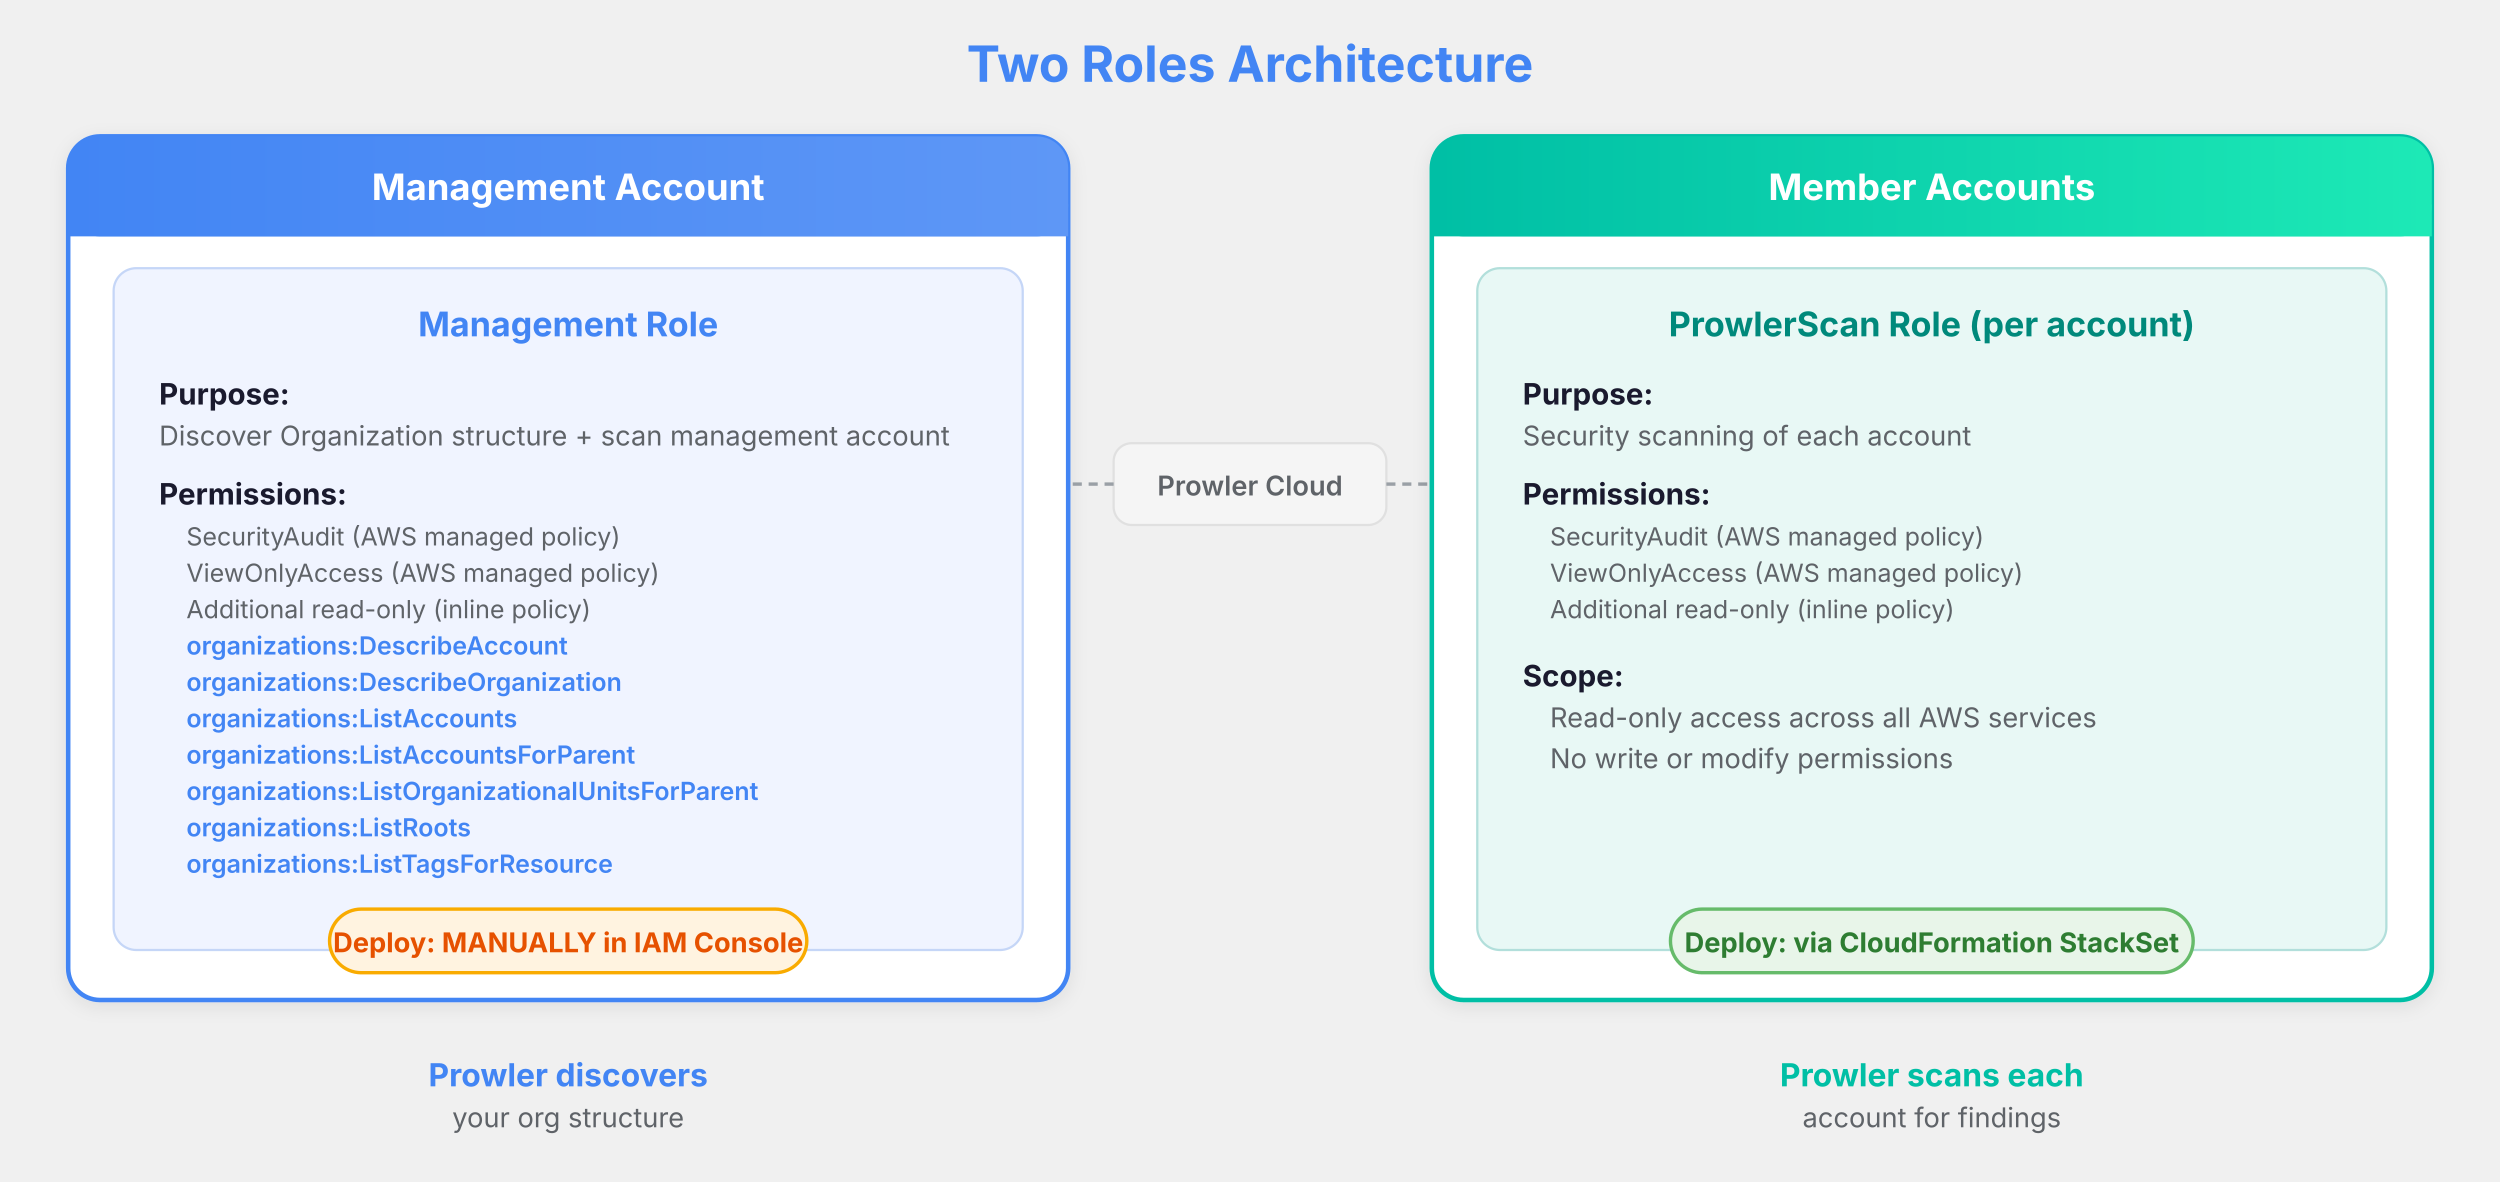
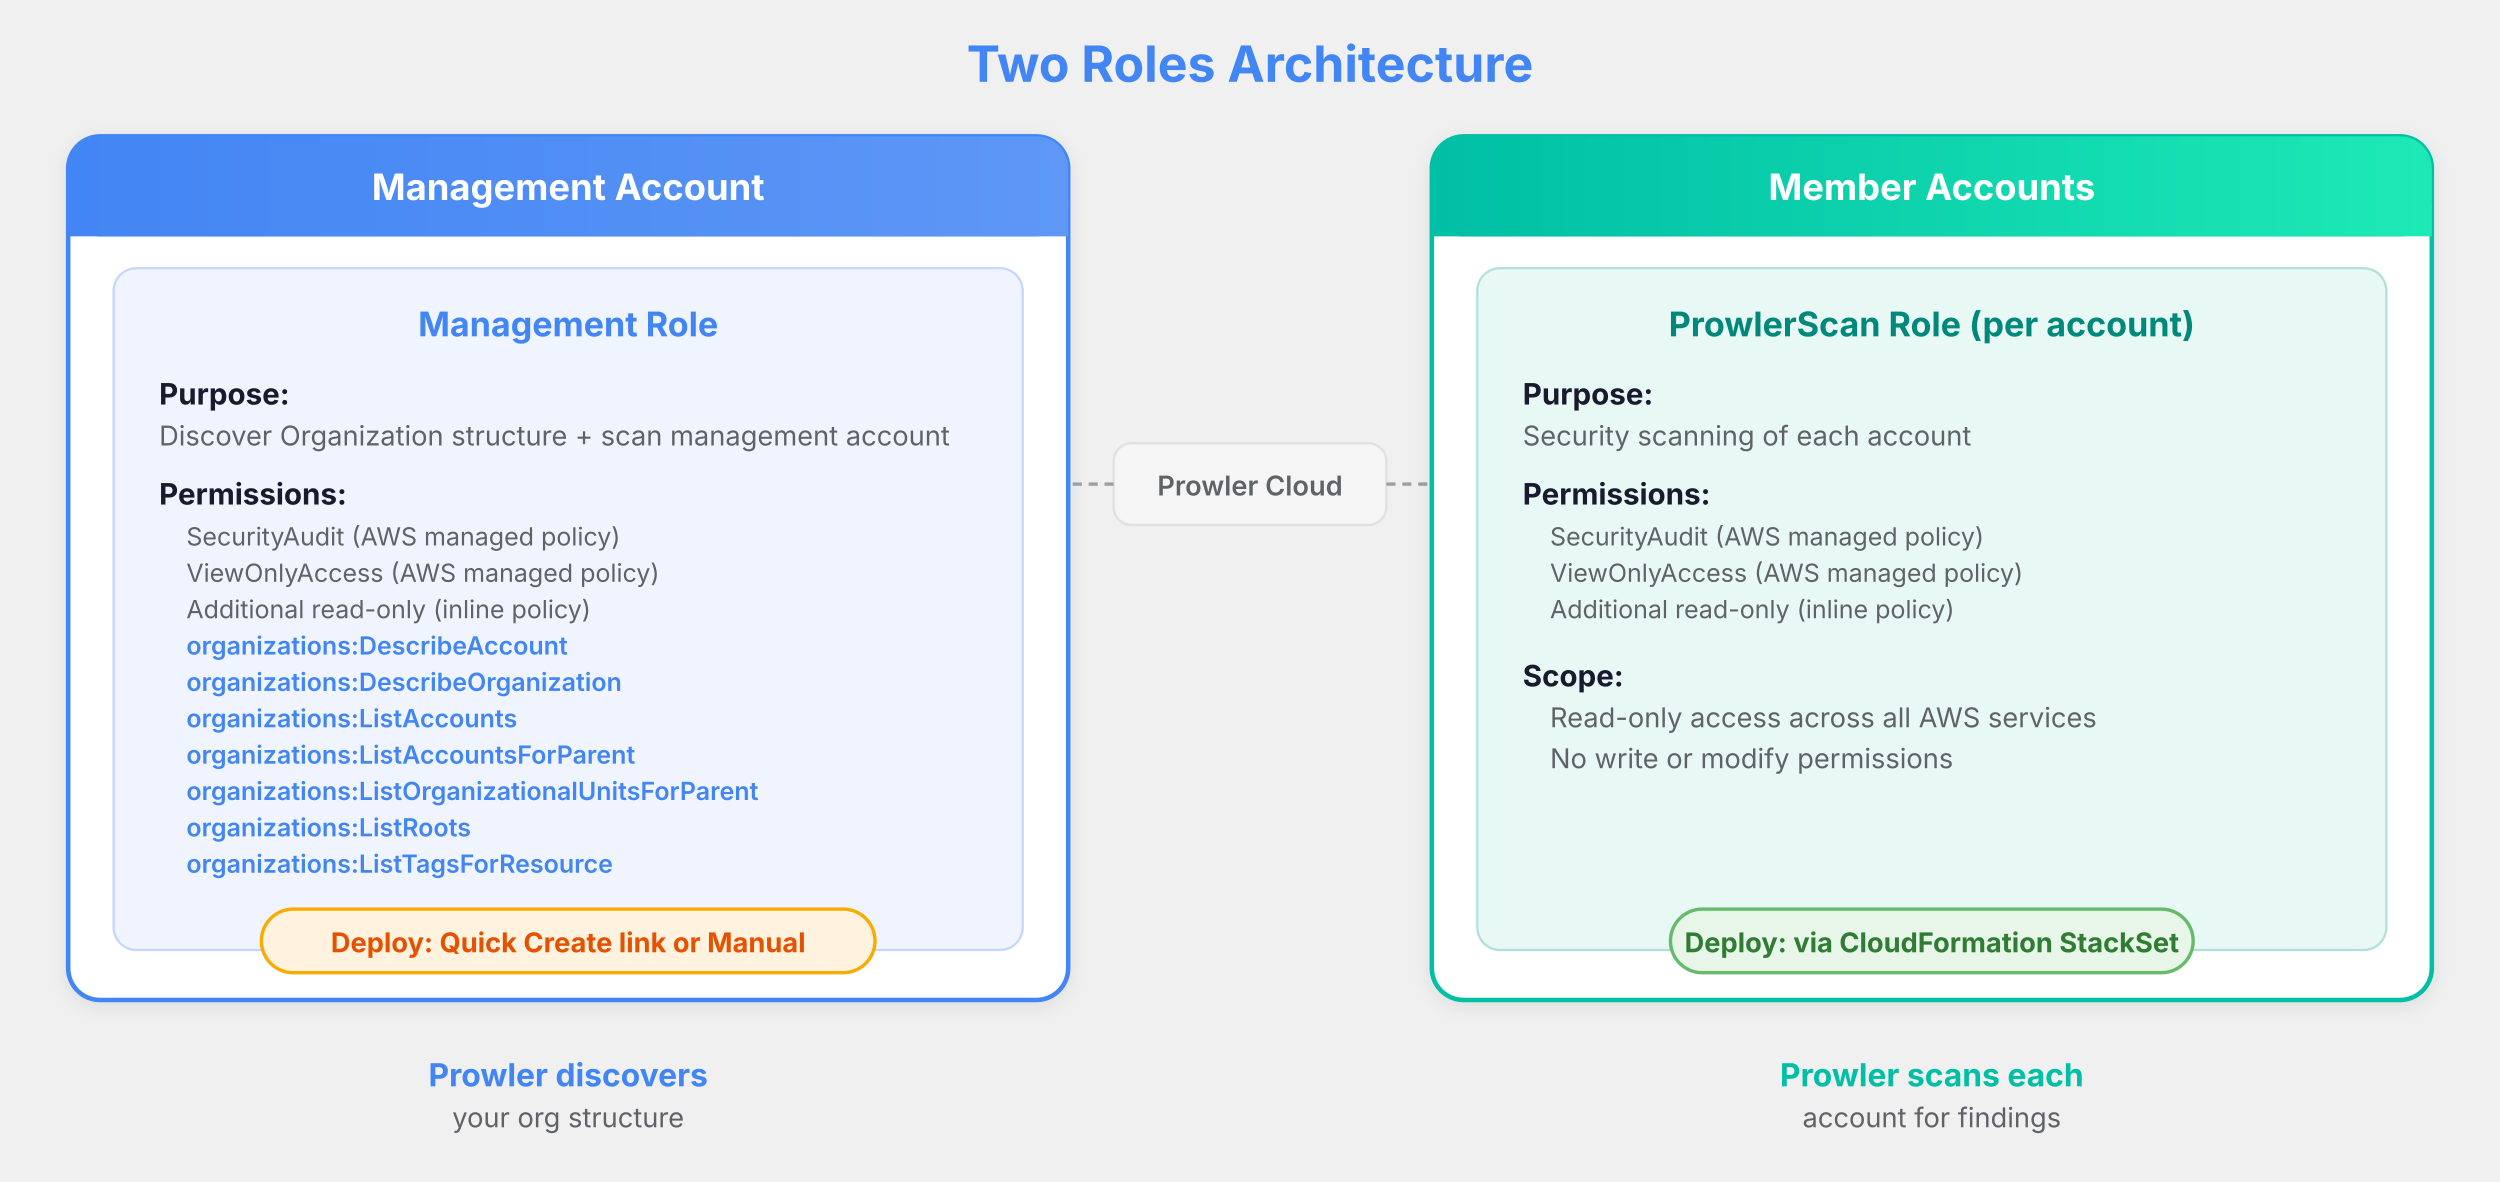
<svg xmlns="http://www.w3.org/2000/svg" viewBox="0 0 1100 520" font-family="'Inter', 'Segoe UI', system-ui, -apple-system, sans-serif">
  <defs>
    <filter id="shadow" x="-4%" y="-4%" width="108%" height="108%">
      <feDropShadow dx="0" dy="2" stdDeviation="4" flood-opacity="0.08" />
    </filter>
    <linearGradient id="mgmtHeader" x1="0" y1="0" x2="1" y2="0">
      <stop offset="0%" stop-color="#4285F4" />
      <stop offset="100%" stop-color="#5E97F6" />
    </linearGradient>
    <linearGradient id="memberHeader" x1="0" y1="0" x2="1" y2="0">
      <stop offset="0%" stop-color="#00BFA5" />
      <stop offset="100%" stop-color="#1DE9B6" />
    </linearGradient>
  </defs>
  <text x="550" y="36" text-anchor="middle" font-size="22" font-weight="700" fill="#4285F4">Two Roles Architecture</text>
  <rect x="30" y="60" width="440" height="380" rx="14" fill="#fff" stroke="#4285F4" stroke-width="2" filter="url(#shadow)" />
  <rect x="30" y="60" width="440" height="44" rx="14" fill="url(#mgmtHeader)" />
  <rect x="30" y="90" width="440" height="14" fill="url(#mgmtHeader)" />
  <text x="250" y="88" text-anchor="middle" font-size="16" font-weight="700" fill="#fff">Management Account</text>
  <rect x="50" y="118" width="400" height="300" rx="10" fill="#F0F4FF" stroke="#C5D6F7" stroke-width="1" />
  <text x="250" y="148" text-anchor="middle" font-size="15" font-weight="700" fill="#4285F4">Management Role</text>
  <text x="70" y="178" font-size="13" font-weight="700" fill="#1a1a2e">Purpose:</text>
  <text x="70" y="196" font-size="12" fill="#5f6368">Discover Organization structure + scan management account</text>
  <text x="70" y="222" font-size="13" font-weight="700" fill="#1a1a2e">Permissions:</text>
  <text x="82" y="240" font-size="11" fill="#5f6368">SecurityAudit  (AWS managed policy)</text>
  <text x="82" y="256" font-size="11" fill="#5f6368">ViewOnlyAccess  (AWS managed policy)</text>
  <text x="82" y="272" font-size="11" fill="#5f6368">Additional read-only  (inline policy)</text>
  <text x="82" y="288" font-size="11" fill="#4285F4" font-weight="600">organizations:DescribeAccount</text>
  <text x="82" y="304" font-size="11" fill="#4285F4" font-weight="600">organizations:DescribeOrganization</text>
  <text x="82" y="320" font-size="11" fill="#4285F4" font-weight="600">organizations:ListAccounts</text>
  <text x="82" y="336" font-size="11" fill="#4285F4" font-weight="600">organizations:ListAccountsForParent</text>
  <text x="82" y="352" font-size="11" fill="#4285F4" font-weight="600">organizations:ListOrganizationalUnitsForParent</text>
  <text x="82" y="368" font-size="11" fill="#4285F4" font-weight="600">organizations:ListRoots</text>
  <text x="82" y="384" font-size="11" fill="#4285F4" font-weight="600">organizations:ListTagsForResource</text>
-   <rect x="145" y="400" width="210" height="28" rx="14" fill="#FFF3E0" stroke="#F9AB00" stroke-width="1.5" />
-   <text x="250" y="419" text-anchor="middle" font-size="12" font-weight="700" fill="#E65100">Deploy: MANUALLY in IAM Console</text>
+   <rect x="115" y="400" width="270" height="28" rx="14" fill="#FFF3E0" stroke="#F9AB00" stroke-width="1.5" />
+   <text x="250" y="419" text-anchor="middle" font-size="12" font-weight="700" fill="#E65100">Deploy: Quick Create link or Manual</text>
  <rect x="490" y="195" width="120" height="36" rx="8" fill="#F5F5F5" stroke="#E0E0E0" stroke-width="1" />
  <text x="550" y="218" text-anchor="middle" font-size="12" font-weight="600" fill="#5f6368">Prowler Cloud</text>
  <line x1="490" y1="213" x2="470" y2="213" stroke="#9aa0a6" stroke-width="1.5" stroke-dasharray="4 3" />
  <line x1="610" y1="213" x2="630" y2="213" stroke="#9aa0a6" stroke-width="1.5" stroke-dasharray="4 3" />
  <rect x="630" y="60" width="440" height="380" rx="14" fill="#fff" stroke="#00BFA5" stroke-width="2" filter="url(#shadow)" />
  <rect x="630" y="60" width="440" height="44" rx="14" fill="url(#memberHeader)" />
  <rect x="630" y="90" width="440" height="14" fill="url(#memberHeader)" />
  <text x="850" y="88" text-anchor="middle" font-size="16" font-weight="700" fill="#fff">Member Accounts</text>
  <rect x="650" y="118" width="400" height="300" rx="10" fill="#E8F8F5" stroke="#B2DFDB" stroke-width="1" />
  <text x="850" y="148" text-anchor="middle" font-size="15" font-weight="700" fill="#00897B">ProwlerScan Role  (per account)</text>
  <text x="670" y="178" font-size="13" font-weight="700" fill="#1a1a2e">Purpose:</text>
  <text x="670" y="196" font-size="12" fill="#5f6368">Security scanning of each account</text>
  <text x="670" y="222" font-size="13" font-weight="700" fill="#1a1a2e">Permissions:</text>
  <text x="682" y="240" font-size="11" fill="#5f6368">SecurityAudit  (AWS managed policy)</text>
  <text x="682" y="256" font-size="11" fill="#5f6368">ViewOnlyAccess  (AWS managed policy)</text>
  <text x="682" y="272" font-size="11" fill="#5f6368">Additional read-only  (inline policy)</text>
  <text x="670" y="302" font-size="13" font-weight="700" fill="#1a1a2e">Scope:</text>
  <text x="682" y="320" font-size="12" fill="#5f6368">Read-only access across all AWS services</text>
  <text x="682" y="338" font-size="12" fill="#5f6368">No write or modify permissions</text>
  <rect x="735" y="400" width="230" height="28" rx="14" fill="#E8F5E9" stroke="#66BB6A" stroke-width="1.5" />
  <text x="850" y="419" text-anchor="middle" font-size="12" font-weight="700" fill="#2E7D32">Deploy: via CloudFormation StackSet</text>
  <text x="250" y="478" text-anchor="middle" font-size="14" font-weight="700" fill="#4285F4">Prowler discovers</text>
  <text x="250" y="496" text-anchor="middle" font-size="12" fill="#5f6368">your org structure</text>
  <text x="850" y="478" text-anchor="middle" font-size="14" font-weight="700" fill="#00BFA5">Prowler scans each</text>
  <text x="850" y="496" text-anchor="middle" font-size="12" fill="#5f6368">account for findings</text>
</svg>
